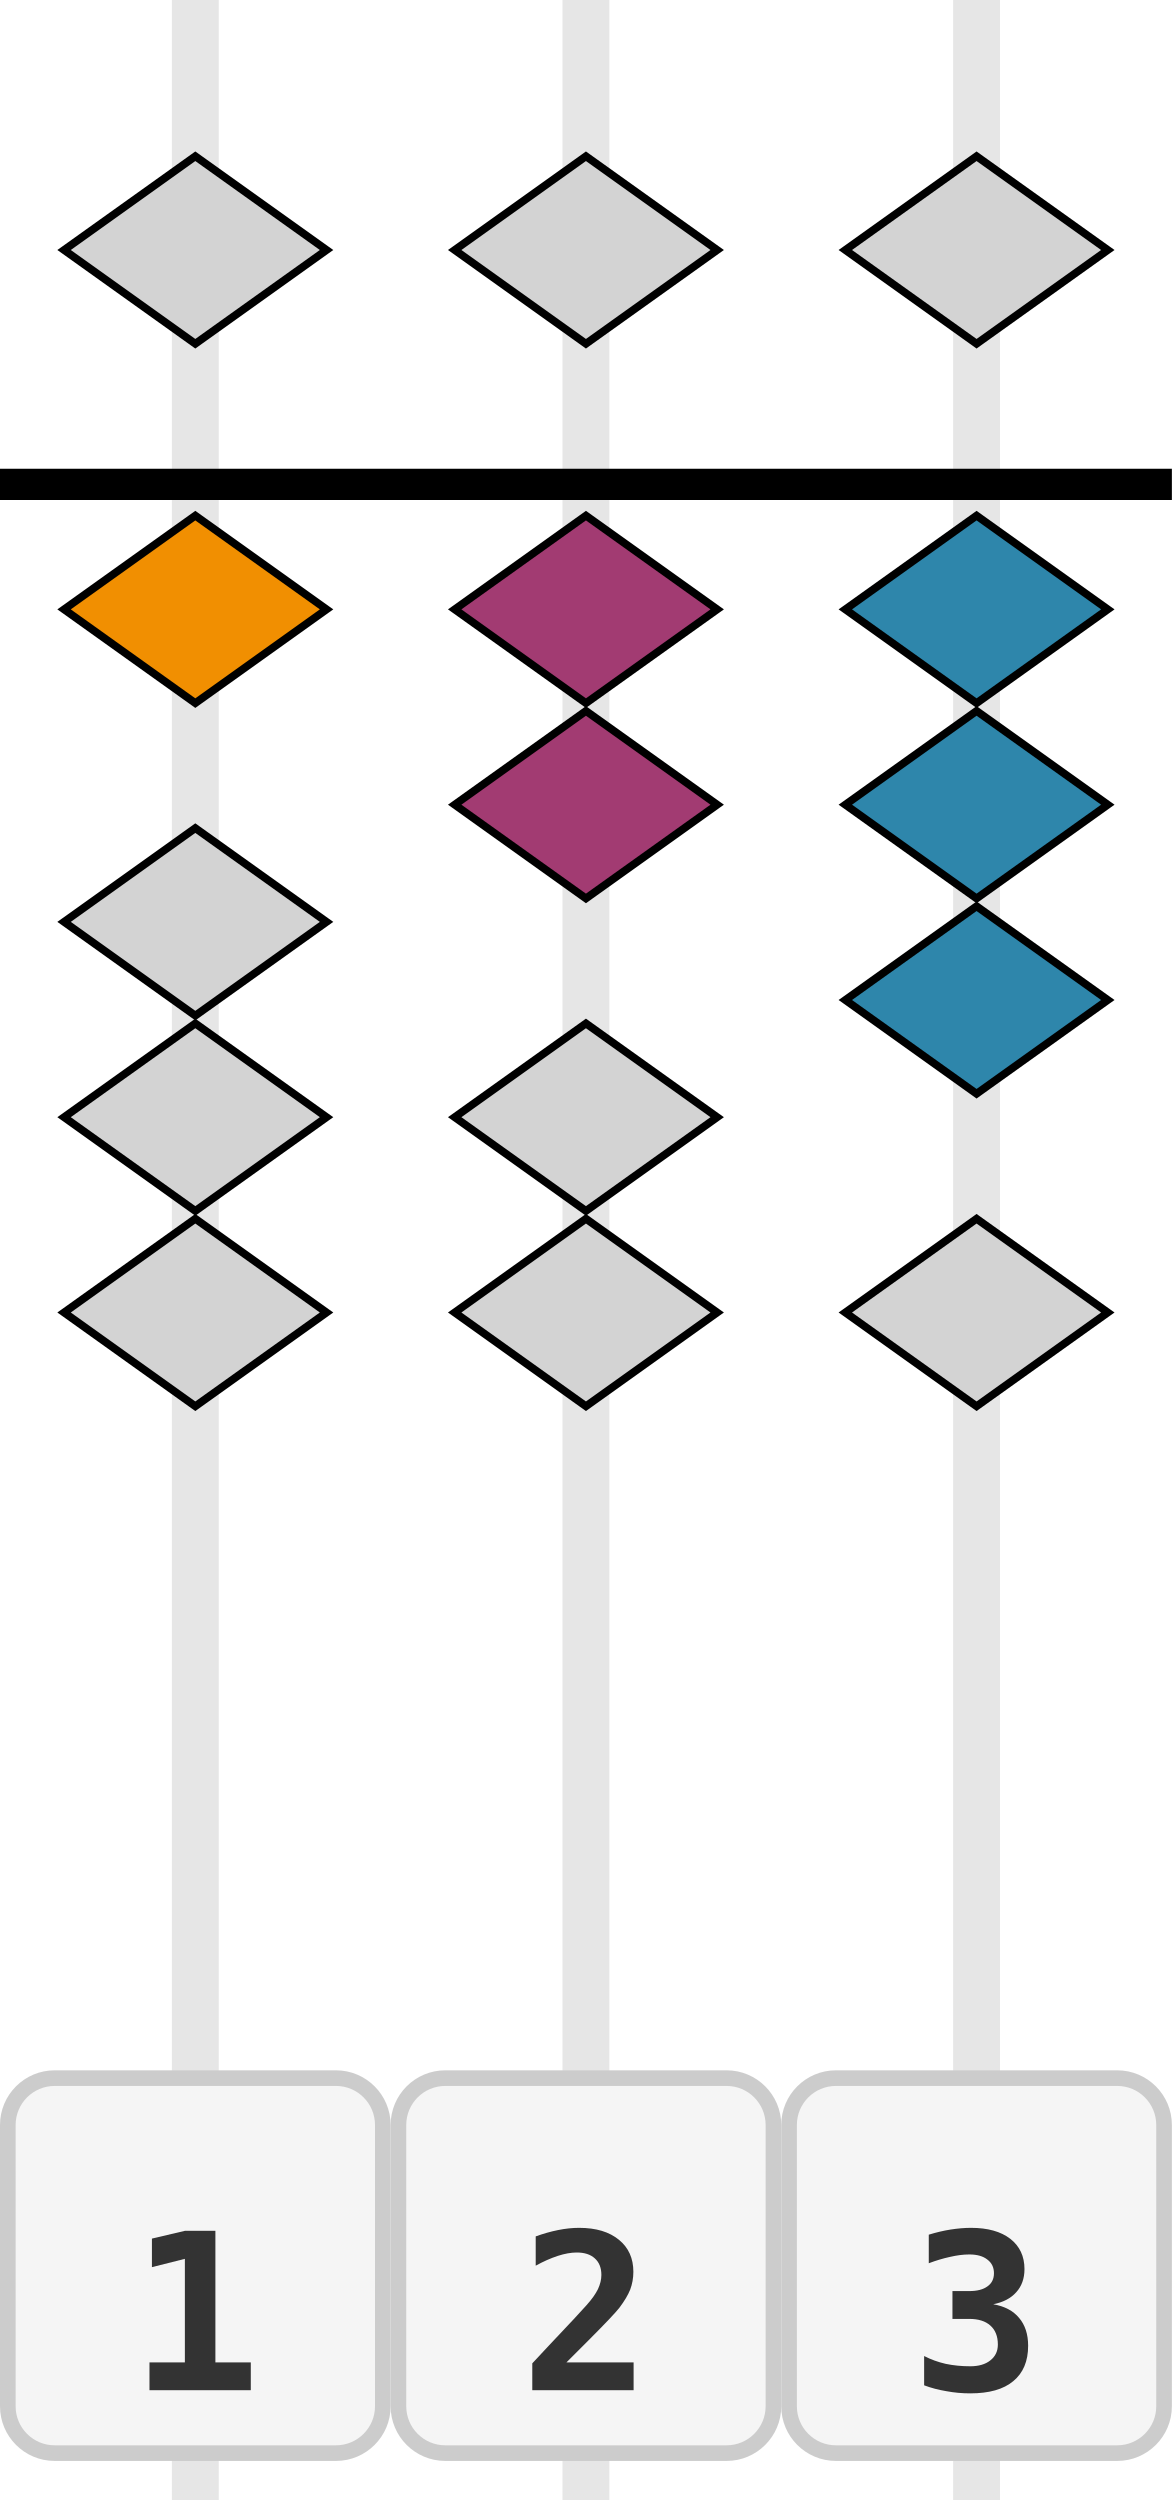
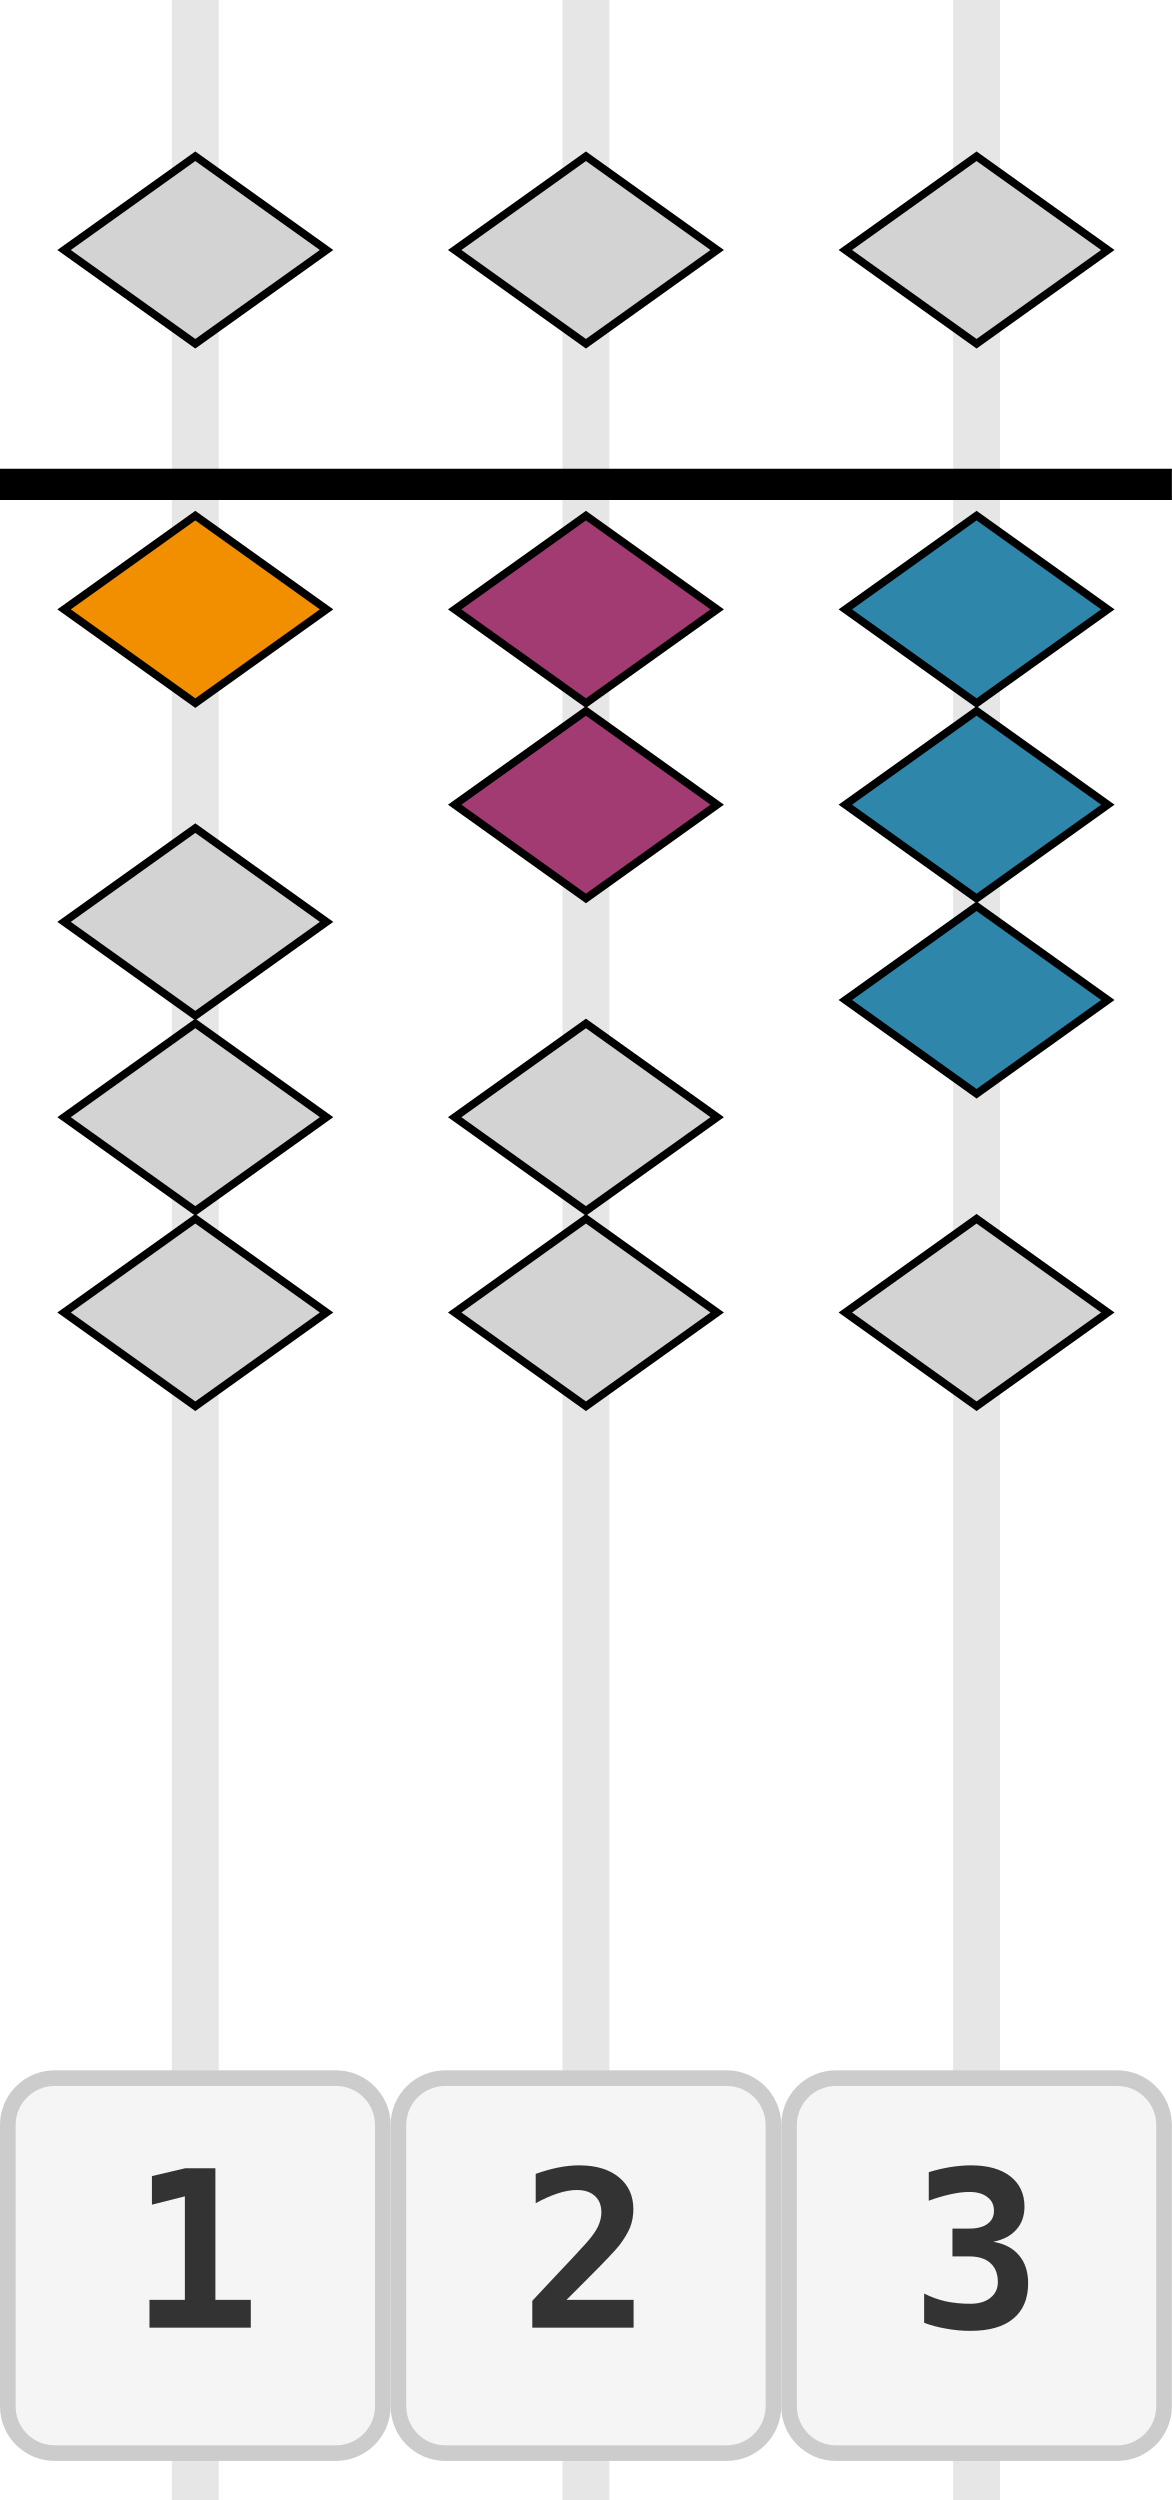
<svg xmlns="http://www.w3.org/2000/svg" width="75" height="160" viewBox="0 0 75 160" class="abacus-svg  " style="overflow:visible;display:block">
  <defs>
    <style>
          /* CSS-based opacity system for hidden inactive beads */
          .abacus-bead {
            transition: opacity 0.2s ease-in-out;
          }

          /* Hidden inactive beads are invisible by default */
          .hide-inactive-mode .abacus-bead.hidden-inactive {
            opacity: 0;
          }

          /* Interactive abacus: When hovering over the abacus, hidden inactive beads become semi-transparent */
          .abacus-svg.hide-inactive-mode.interactive:hover .abacus-bead.hidden-inactive {
            opacity: 0.5;
          }

          /* Interactive abacus: When hovering over a specific hidden inactive bead, it becomes fully visible */
          .hide-inactive-mode.interactive .abacus-bead.hidden-inactive:hover {
            opacity: 1 !important;
          }

          /* Non-interactive abacus: Hidden inactive beads always stay at opacity 0 */
          .abacus-svg.hide-inactive-mode:not(.interactive) .abacus-bead.hidden-inactive {
            opacity: 0 !important;
          }
        </style>
  </defs>
  <rect x="11" y="0" width="3" height="160" fill="rgb(0, 0, 0, 0.1)" stroke="none" />
  <rect x="36" y="0" width="3" height="160" fill="rgb(0, 0, 0, 0.1)" stroke="none" />
  <rect x="61" y="0" width="3" height="160" fill="rgb(0, 0, 0, 0.1)" stroke="none" />
  <rect x="0" y="30" width="75" height="2" fill="black" stroke="none" />
  <g class="abacus-bead inactive " transform="translate(4.1, 10)" style="cursor:default;touch-action:none;transition:opacity 0.2s ease-in-out">
    <polygon points="8.4,0 16.8,6 8.4,12 0,6" fill="rgb(211, 211, 211)" stroke="#000" stroke-width="0.5" />
  </g>
  <g class="abacus-bead active " transform="translate(4.1, 33)" style="cursor:default;touch-action:none;transition:opacity 0.2s ease-in-out">
    <polygon points="8.4,0 16.8,6 8.4,12 0,6" fill="#F18F01" stroke="#000" stroke-width="0.5" />
  </g>
  <g class="abacus-bead inactive " transform="translate(4.1, 53)" style="cursor:default;touch-action:none;transition:opacity 0.2s ease-in-out">
    <polygon points="8.4,0 16.8,6 8.4,12 0,6" fill="rgb(211, 211, 211)" stroke="#000" stroke-width="0.5" />
  </g>
  <g class="abacus-bead inactive " transform="translate(4.1, 65.5)" style="cursor:default;touch-action:none;transition:opacity 0.2s ease-in-out">
    <polygon points="8.4,0 16.8,6 8.4,12 0,6" fill="rgb(211, 211, 211)" stroke="#000" stroke-width="0.5" />
  </g>
  <g class="abacus-bead inactive " transform="translate(4.1, 78)" style="cursor:default;touch-action:none;transition:opacity 0.2s ease-in-out">
    <polygon points="8.4,0 16.8,6 8.4,12 0,6" fill="rgb(211, 211, 211)" stroke="#000" stroke-width="0.5" />
  </g>
  <g class="abacus-bead inactive " transform="translate(29.1, 10)" style="cursor:default;touch-action:none;transition:opacity 0.2s ease-in-out">
    <polygon points="8.4,0 16.8,6 8.4,12 0,6" fill="rgb(211, 211, 211)" stroke="#000" stroke-width="0.5" />
  </g>
  <g class="abacus-bead active " transform="translate(29.1, 33)" style="cursor:default;touch-action:none;transition:opacity 0.2s ease-in-out">
    <polygon points="8.4,0 16.8,6 8.4,12 0,6" fill="#A23B72" stroke="#000" stroke-width="0.5" />
  </g>
  <g class="abacus-bead active " transform="translate(29.1, 45.5)" style="cursor:default;touch-action:none;transition:opacity 0.2s ease-in-out">
    <polygon points="8.4,0 16.8,6 8.4,12 0,6" fill="#A23B72" stroke="#000" stroke-width="0.5" />
  </g>
  <g class="abacus-bead inactive " transform="translate(29.1, 65.5)" style="cursor:default;touch-action:none;transition:opacity 0.2s ease-in-out">
    <polygon points="8.4,0 16.8,6 8.4,12 0,6" fill="rgb(211, 211, 211)" stroke="#000" stroke-width="0.5" />
  </g>
  <g class="abacus-bead inactive " transform="translate(29.1, 78)" style="cursor:default;touch-action:none;transition:opacity 0.2s ease-in-out">
    <polygon points="8.4,0 16.8,6 8.4,12 0,6" fill="rgb(211, 211, 211)" stroke="#000" stroke-width="0.5" />
  </g>
  <g class="abacus-bead inactive " transform="translate(54.1, 10)" style="cursor:default;touch-action:none;transition:opacity 0.2s ease-in-out">
    <polygon points="8.4,0 16.8,6 8.4,12 0,6" fill="rgb(211, 211, 211)" stroke="#000" stroke-width="0.5" />
  </g>
  <g class="abacus-bead active " transform="translate(54.1, 33)" style="cursor:default;touch-action:none;transition:opacity 0.2s ease-in-out">
    <polygon points="8.4,0 16.8,6 8.4,12 0,6" fill="#2E86AB" stroke="#000" stroke-width="0.5" />
  </g>
  <g class="abacus-bead active " transform="translate(54.1, 45.5)" style="cursor:default;touch-action:none;transition:opacity 0.2s ease-in-out">
    <polygon points="8.4,0 16.8,6 8.4,12 0,6" fill="#2E86AB" stroke="#000" stroke-width="0.5" />
  </g>
  <g class="abacus-bead active " transform="translate(54.1, 58)" style="cursor:default;touch-action:none;transition:opacity 0.2s ease-in-out">
    <polygon points="8.4,0 16.8,6 8.4,12 0,6" fill="#2E86AB" stroke="#000" stroke-width="0.5" />
  </g>
  <g class="abacus-bead inactive " transform="translate(54.1, 78)" style="cursor:default;touch-action:none;transition:opacity 0.2s ease-in-out">
    <polygon points="8.4,0 16.8,6 8.4,12 0,6" fill="rgb(211, 211, 211)" stroke="#000" stroke-width="0.5" />
  </g>
  <rect x="0.5" y="133" width="24" height="24" fill="#f5f5f5" stroke="#ccc" stroke-width="1" rx="3" style="cursor:default" />
  <rect x="25.5" y="133" width="24" height="24" fill="#f5f5f5" stroke="#ccc" stroke-width="1" rx="3" style="cursor:default" />
  <rect x="50.5" y="133" width="24" height="24" fill="#f5f5f5" stroke="#ccc" stroke-width="1" rx="3" style="cursor:default" />
-   <text x="12.5" y="149" text-anchor="middle" dominant-baseline="middle" font-family="monospace" font-weight="bold" font-size="14" fill="#333">1</text>
-   <text x="37.5" y="149" text-anchor="middle" dominant-baseline="middle" font-family="monospace" font-weight="bold" font-size="14" fill="#333">2</text>
-   <text x="62.5" y="149" text-anchor="middle" dominant-baseline="middle" font-family="monospace" font-weight="bold" font-size="14" fill="#333">3</text>
+   <text x="12.5" y="145" text-anchor="middle" dominant-baseline="middle" font-family="monospace" font-weight="bold" font-size="14" fill="#333">1</text>
+   <text x="37.5" y="145" text-anchor="middle" dominant-baseline="middle" font-family="monospace" font-weight="bold" font-size="14" fill="#333">2</text>
+   <text x="62.5" y="145" text-anchor="middle" dominant-baseline="middle" font-family="monospace" font-weight="bold" font-size="14" fill="#333">3</text>
</svg>
